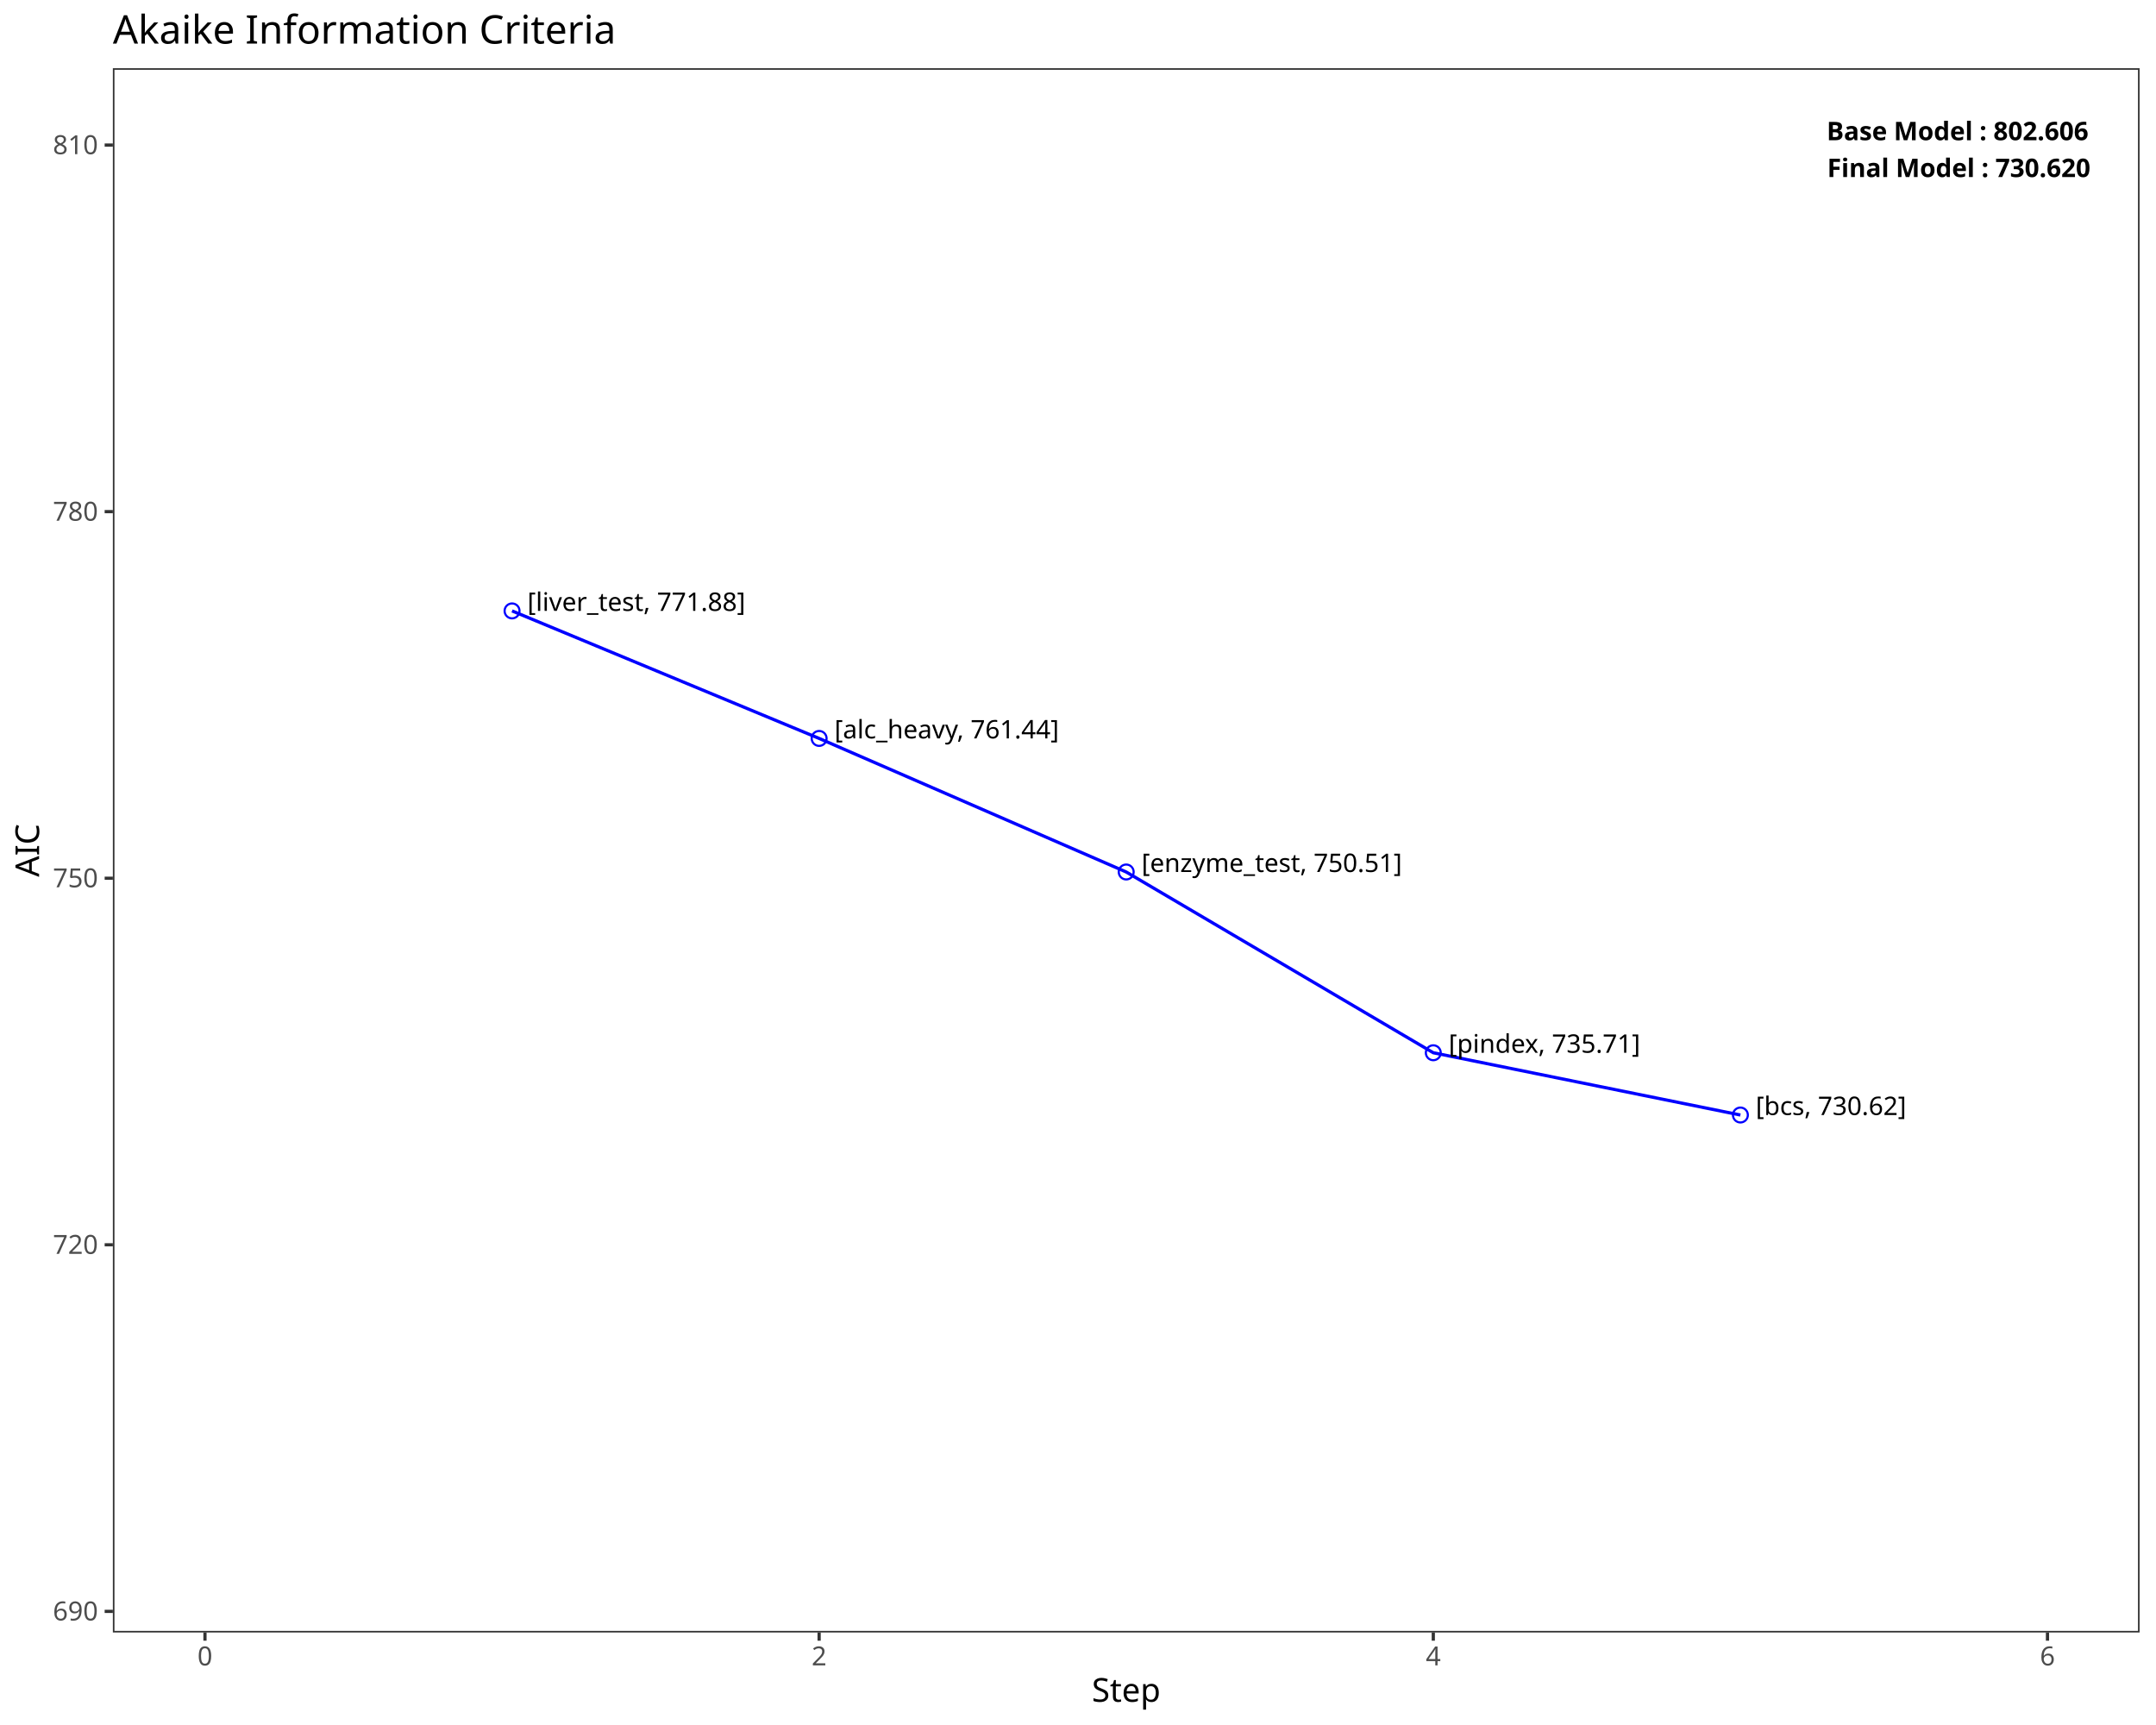
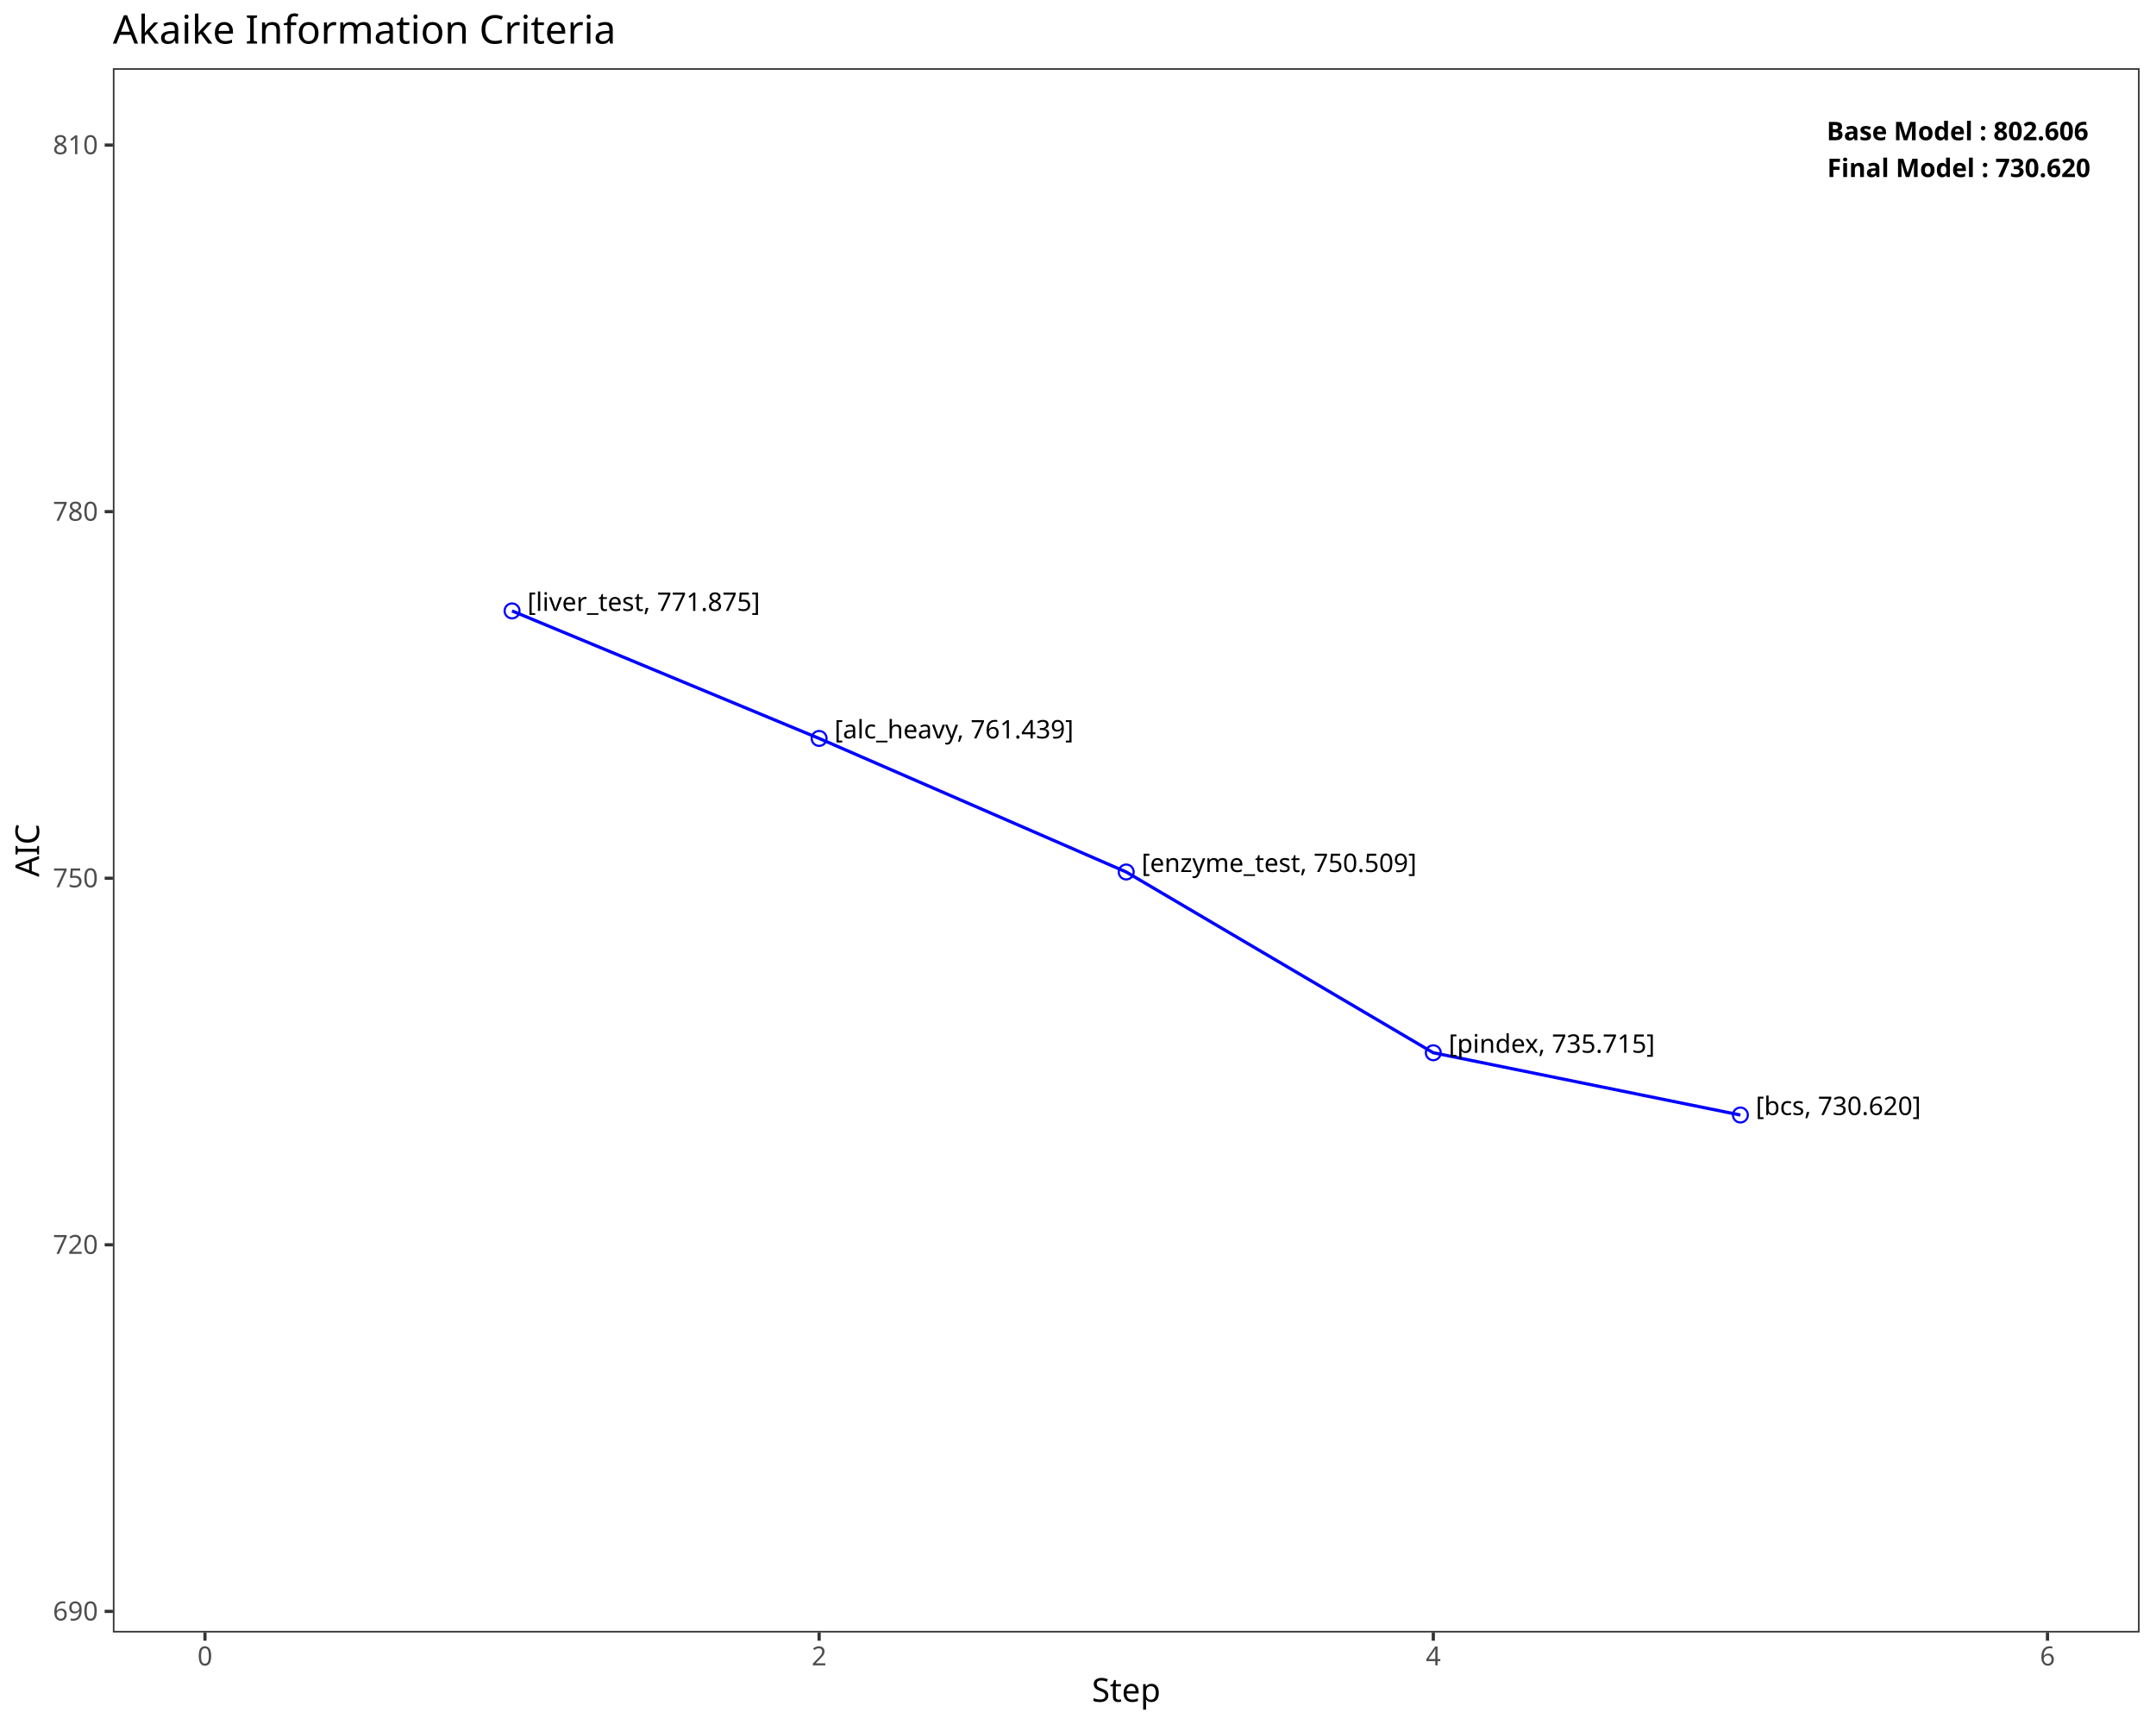
<svg xmlns="http://www.w3.org/2000/svg" class="svglite" data-engine-version="2.0" width="720.00pt" height="576.00pt" viewBox="0 0 720.00 576.00">
  <defs>
    <style type="text/css">
    .svglite line, .svglite polyline, .svglite polygon, .svglite path, .svglite rect, .svglite circle {
      fill: none;
      stroke: #000000;
      stroke-linecap: round;
      stroke-linejoin: round;
      stroke-miterlimit: 10.00;
    }
  </style>
  </defs>
  <rect width="100%" height="100%" style="stroke: none; fill: #FFFFFF;" />
  <defs>
    <clipPath id="cpMC4wMHw3MjAuMDB8MC4wMHw1NzYuMDA=">
      <rect x="0.00" y="0.00" width="720.00" height="576.00" />
    </clipPath>
  </defs>
  <g clip-path="url(#cpMC4wMHw3MjAuMDB8MC4wMHw1NzYuMDA=)">
    <rect x="0.00" y="0.00" width="720.00" height="576.00" style="stroke-width: 1.07; stroke: #FFFFFF; fill: #FFFFFF;" />
  </g>
  <defs>
    <clipPath id="cpMzcuNjl8NzE0LjUyfDIyLjc4fDU0NS4xMQ==">
      <rect x="37.69" y="22.78" width="676.83" height="522.33" />
    </clipPath>
  </defs>
  <g clip-path="url(#cpMzcuNjl8NzE0LjUyfDIyLjc4fDU0NS4xMQ==)">
    <rect x="37.69" y="22.78" width="676.83" height="522.33" style="stroke-width: 1.07; stroke: none; fill: #FFFFFF;" />
    <polyline points="171.00,203.99 273.55,246.57 376.10,291.17 478.65,351.53 581.21,372.32 " style="stroke-width: 1.07; stroke: #0000FF; stroke-linecap: butt;" />
    <circle cx="171.00" cy="203.99" r="2.49" style="stroke-width: 0.71; stroke: #0000FF;" />
    <circle cx="273.55" cy="246.57" r="2.49" style="stroke-width: 0.71; stroke: #0000FF;" />
    <circle cx="376.10" cy="291.17" r="2.49" style="stroke-width: 0.71; stroke: #0000FF;" />
    <circle cx="478.65" cy="351.53" r="2.49" style="stroke-width: 0.71; stroke: #0000FF;" />
    <circle cx="581.21" cy="372.32" r="2.49" style="stroke-width: 0.71; stroke: #0000FF;" />
-     <text x="176.13" y="203.99" style="font-size: 8.54px; font-family: sans;" textLength="69.75px" lengthAdjust="spacingAndGlyphs">[liver_test, 771.88]</text>
-     <text x="278.68" y="246.57" style="font-size: 8.54px; font-family: sans;" textLength="74.04px" lengthAdjust="spacingAndGlyphs">[alc_heavy, 761.44]</text>
-     <text x="381.23" y="291.17" style="font-size: 8.54px; font-family: sans;" textLength="84.00px" lengthAdjust="spacingAndGlyphs">[enzyme_test, 750.51]</text>
-     <text x="483.78" y="351.53" style="font-size: 8.54px; font-family: sans;" textLength="60.75px" lengthAdjust="spacingAndGlyphs">[pindex, 735.71]</text>
-     <text x="586.33" y="372.32" style="font-size: 8.54px; font-family: sans;" textLength="48.88px" lengthAdjust="spacingAndGlyphs">[bcs, 730.62]</text>
+     <text x="176.13" y="203.99" style="font-size: 8.54px; font-family: sans;" textLength="74.50px" lengthAdjust="spacingAndGlyphs">[liver_test, 771.875]</text>
+     <text x="278.68" y="246.57" style="font-size: 8.54px; font-family: sans;" textLength="78.79px" lengthAdjust="spacingAndGlyphs">[alc_heavy, 761.439]</text>
+     <text x="381.23" y="291.17" style="font-size: 8.54px; font-family: sans;" textLength="88.75px" lengthAdjust="spacingAndGlyphs">[enzyme_test, 750.509]</text>
+     <text x="483.78" y="351.53" style="font-size: 8.54px; font-family: sans;" textLength="65.50px" lengthAdjust="spacingAndGlyphs">[pindex, 735.715]</text>
+     <text x="586.33" y="372.32" style="font-size: 8.54px; font-family: sans;" textLength="53.63px" lengthAdjust="spacingAndGlyphs">[bcs, 730.620]</text>
    <text x="697.44" y="46.82" text-anchor="end" style="font-size: 8.54px; font-weight: bold; font-family: sans;" textLength="85.43px" lengthAdjust="spacingAndGlyphs">Base Model  : 802.606</text>
    <text x="698.10" y="59.12" text-anchor="end" style="font-size: 8.54px; font-weight: bold; font-family: sans;" textLength="82.09px" lengthAdjust="spacingAndGlyphs">Final Model : 730.620</text>
    <rect x="37.69" y="22.78" width="676.83" height="522.33" style="stroke-width: 1.07; stroke: #333333;" />
  </g>
  <g clip-path="url(#cpMC4wMHw3MjAuMDB8MC4wMHw1NzYuMDA=)">
    <text x="32.76" y="541.08" text-anchor="end" style="font-size: 8.80px; fill: #4D4D4D; font-family: sans;" textLength="14.68px" lengthAdjust="spacingAndGlyphs">690</text>
    <text x="32.76" y="418.68" text-anchor="end" style="font-size: 8.80px; fill: #4D4D4D; font-family: sans;" textLength="14.68px" lengthAdjust="spacingAndGlyphs">720</text>
    <text x="32.76" y="296.28" text-anchor="end" style="font-size: 8.80px; fill: #4D4D4D; font-family: sans;" textLength="14.68px" lengthAdjust="spacingAndGlyphs">750</text>
    <text x="32.76" y="173.87" text-anchor="end" style="font-size: 8.80px; fill: #4D4D4D; font-family: sans;" textLength="14.68px" lengthAdjust="spacingAndGlyphs">780</text>
    <text x="32.76" y="51.47" text-anchor="end" style="font-size: 8.80px; fill: #4D4D4D; font-family: sans;" textLength="14.68px" lengthAdjust="spacingAndGlyphs">810</text>
    <polyline points="34.95,538.06 37.69,538.06 " style="stroke-width: 1.07; stroke: #333333; stroke-linecap: butt;" />
    <polyline points="34.95,415.65 37.69,415.65 " style="stroke-width: 1.07; stroke: #333333; stroke-linecap: butt;" />
    <polyline points="34.95,293.25 37.69,293.25 " style="stroke-width: 1.07; stroke: #333333; stroke-linecap: butt;" />
    <polyline points="34.95,170.84 37.69,170.84 " style="stroke-width: 1.07; stroke: #333333; stroke-linecap: butt;" />
    <polyline points="34.95,48.44 37.69,48.44 " style="stroke-width: 1.07; stroke: #333333; stroke-linecap: butt;" />
    <polyline points="68.45,547.85 68.45,545.11 " style="stroke-width: 1.07; stroke: #333333; stroke-linecap: butt;" />
    <polyline points="273.55,547.85 273.55,545.11 " style="stroke-width: 1.07; stroke: #333333; stroke-linecap: butt;" />
    <polyline points="478.65,547.85 478.65,545.11 " style="stroke-width: 1.07; stroke: #333333; stroke-linecap: butt;" />
    <polyline points="683.76,547.85 683.76,545.11 " style="stroke-width: 1.07; stroke: #333333; stroke-linecap: butt;" />
    <text x="68.45" y="556.10" text-anchor="middle" style="font-size: 8.80px; fill: #4D4D4D; font-family: sans;" textLength="4.89px" lengthAdjust="spacingAndGlyphs">0</text>
    <text x="273.55" y="556.10" text-anchor="middle" style="font-size: 8.80px; fill: #4D4D4D; font-family: sans;" textLength="4.89px" lengthAdjust="spacingAndGlyphs">2</text>
    <text x="478.65" y="556.10" text-anchor="middle" style="font-size: 8.80px; fill: #4D4D4D; font-family: sans;" textLength="4.89px" lengthAdjust="spacingAndGlyphs">4</text>
    <text x="683.76" y="556.10" text-anchor="middle" style="font-size: 8.80px; fill: #4D4D4D; font-family: sans;" textLength="4.89px" lengthAdjust="spacingAndGlyphs">6</text>
    <text x="376.10" y="568.24" text-anchor="middle" style="font-size: 11.00px; font-family: sans;" textLength="22.63px" lengthAdjust="spacingAndGlyphs">Step</text>
    <text transform="translate(13.05,283.95) rotate(-90)" text-anchor="middle" style="font-size: 11.00px; font-family: sans;" textLength="18.34px" lengthAdjust="spacingAndGlyphs">AIC</text>
    <text x="37.69" y="14.56" style="font-size: 13.20px; font-family: sans;" textLength="155.54px" lengthAdjust="spacingAndGlyphs">Akaike Information Criteria</text>
  </g>
</svg>
